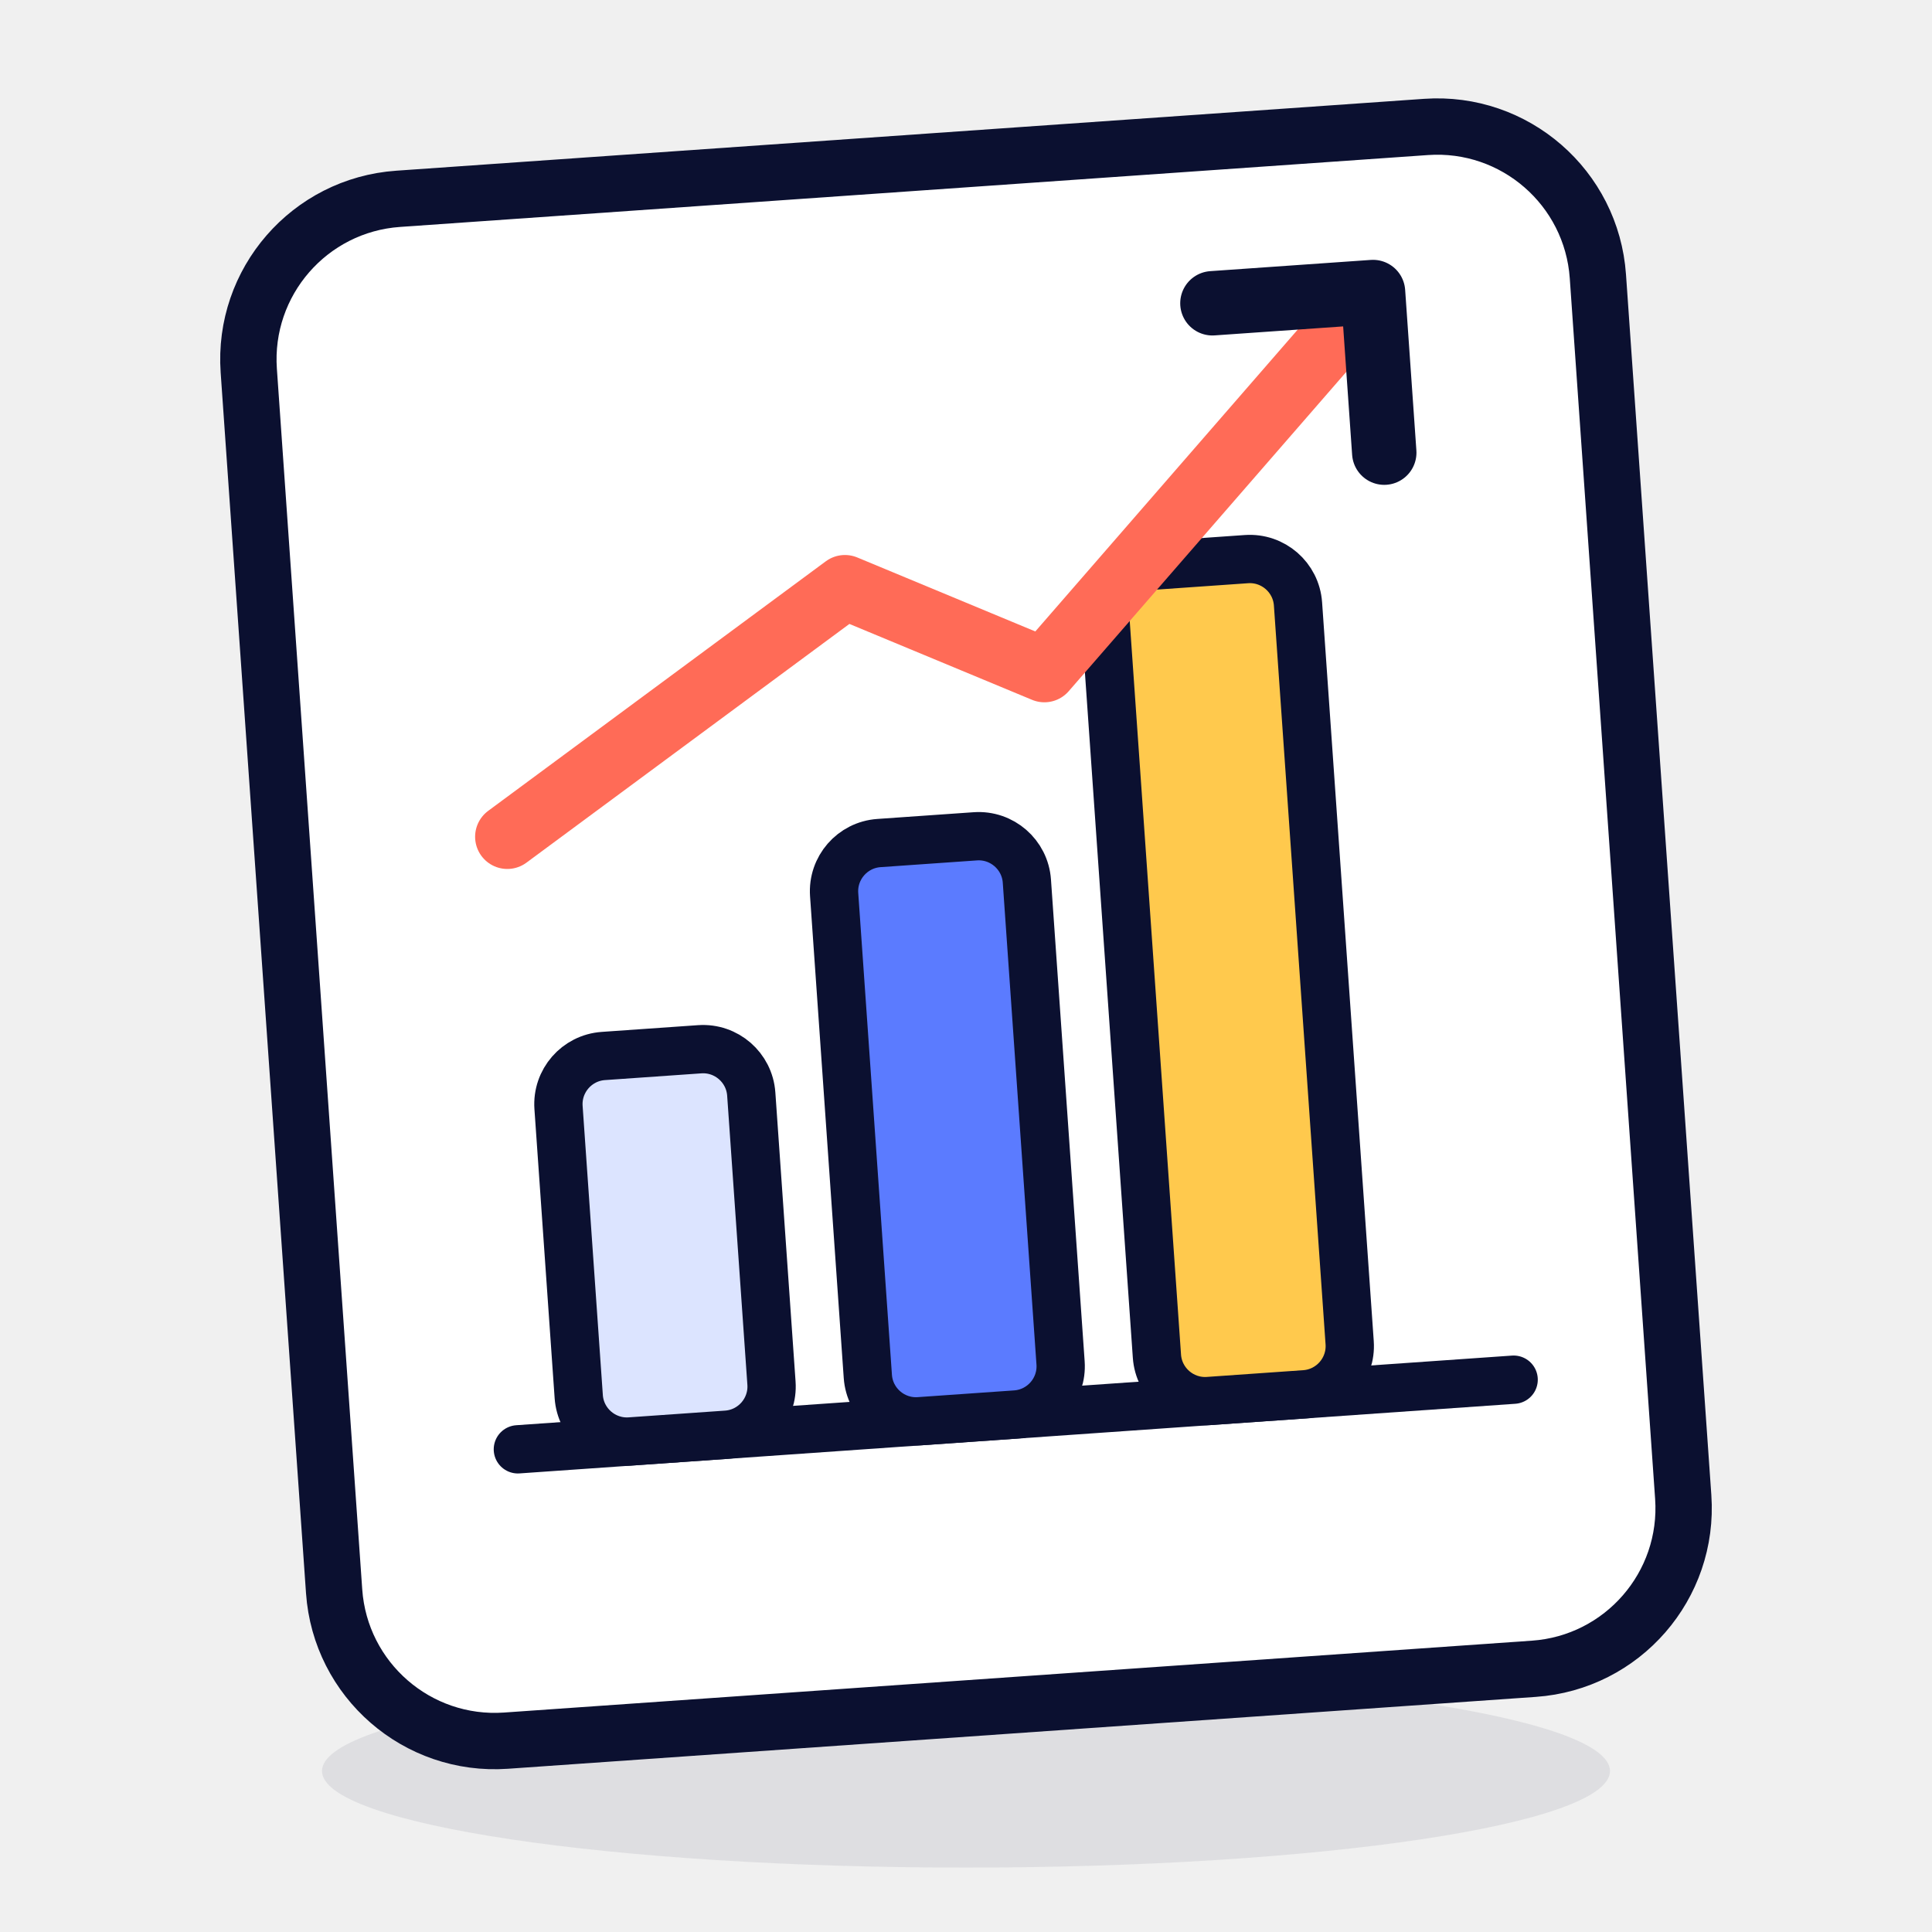
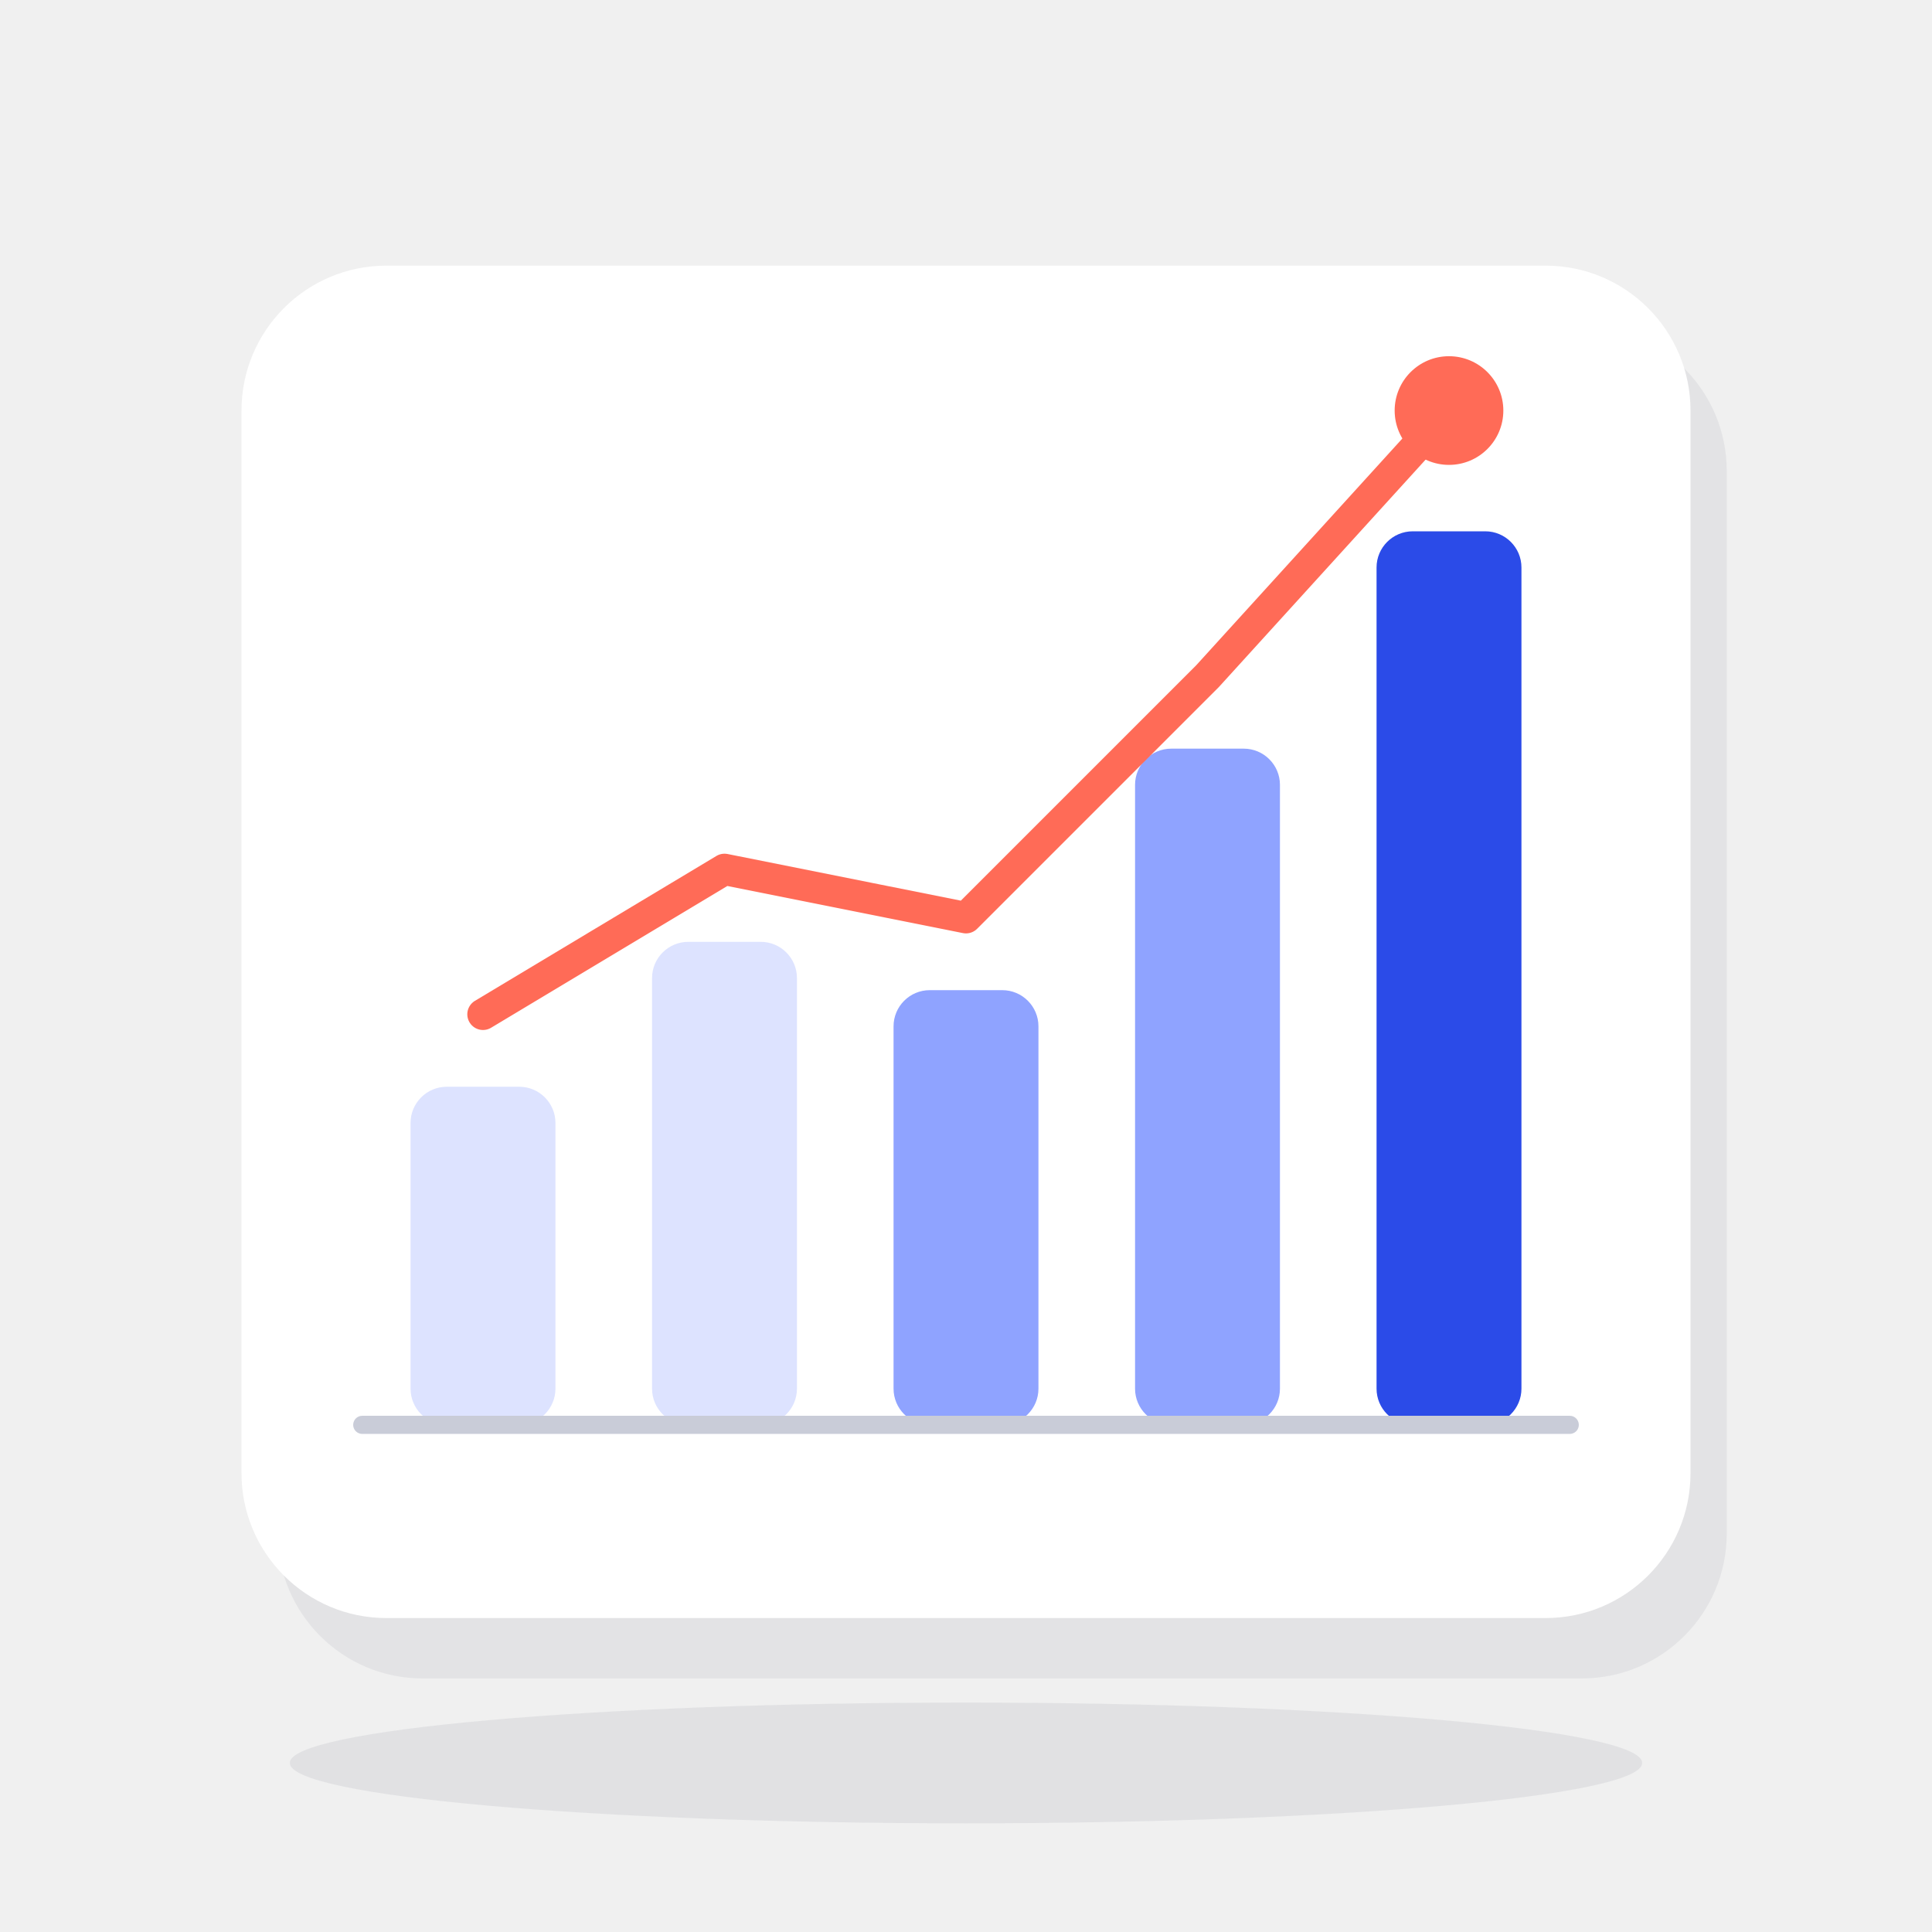
- <svg xmlns="http://www.w3.org/2000/svg" viewBox="0 0 120 120" width="120" height="120" fill="none">
-   <ellipse cx="60" cy="110" rx="40" ry="6" fill="#0B1030" opacity=".08" />
-   <g transform="translate(60 58) rotate(-4)">
-     <rect x="-42" y="-48" width="84" height="96" rx="10" fill="#FFFFFF" stroke="#0B1030" stroke-width="3.5" stroke-linejoin="round" stroke-linecap="round" />
-   </g>
-   <g transform="translate(60 58) rotate(-4)">
-     <path d="M-30 30 H32" fill="none" stroke="#0B1030" stroke-width="3" stroke-linecap="round" stroke-linejoin="round" />
-     <rect x="-26" y="6" width="12" height="24" rx="3" fill="#DCE4FF" stroke="#0B1030" stroke-width="3" stroke-linejoin="round" stroke-linecap="round" />
-     <rect x="-8" y="-6" width="12" height="36" rx="3" fill="#5B7BFF" stroke="#0B1030" stroke-width="3" stroke-linejoin="round" stroke-linecap="round" />
-     <rect x="10" y="-22" width="12" height="52" rx="3" fill="#FFC94D" stroke="#0B1030" stroke-width="3" stroke-linejoin="round" stroke-linecap="round" />
-     <path d="M-28 -8 L-6 -22 L6 -16 L26 -36" fill="none" stroke="#FF6B57" stroke-width="4" stroke-linecap="round" stroke-linejoin="round" />
-     <path d="M18 -38 L28 -38 L28 -28" fill="none" stroke="#0B1030" stroke-width="4" stroke-linejoin="round" stroke-linecap="round" />
-   </g>
+ <svg xmlns="http://www.w3.org/2000/svg" viewBox="0 0 160 160" width="160" height="160" fill="none">
+   <ellipse cx="80.0" cy="146.0" rx="56" ry="5" fill="#0B1030" opacity=".07" />
+   <rect x="23" y="27" width="120" height="112" rx="12" fill="#0B1030" opacity=".06" />
+   <rect x="20" y="22" width="120" height="112" rx="12" fill="#FFFFFF" />
+   <rect x="34" y="90" width="12" height="28" rx="3" fill="#DDE3FF" />
+   <rect x="54" y="78" width="12" height="40" rx="3" fill="#DDE3FF" />
+   <rect x="74" y="82" width="12" height="36" rx="3" fill="#8FA3FF" />
+   <rect x="94" y="62" width="12" height="56" rx="3" fill="#8FA3FF" />
+   <rect x="114" y="44" width="12" height="74" rx="3" fill="#2B4BE8" />
+   <path d="M30 118 H130" fill="none" stroke="#C9CCD8" stroke-width="1.5" stroke-linecap="round" stroke-linejoin="round" />
+   <path d="M40 84 L60 72 L80 76 L100 56 L120 34" fill="none" stroke="#FF6B57" stroke-width="2.6" stroke-linecap="round" stroke-linejoin="round" />
+   <circle cx="120.0" cy="34.0" r="4.5" fill="#FF6B57" />
</svg>
